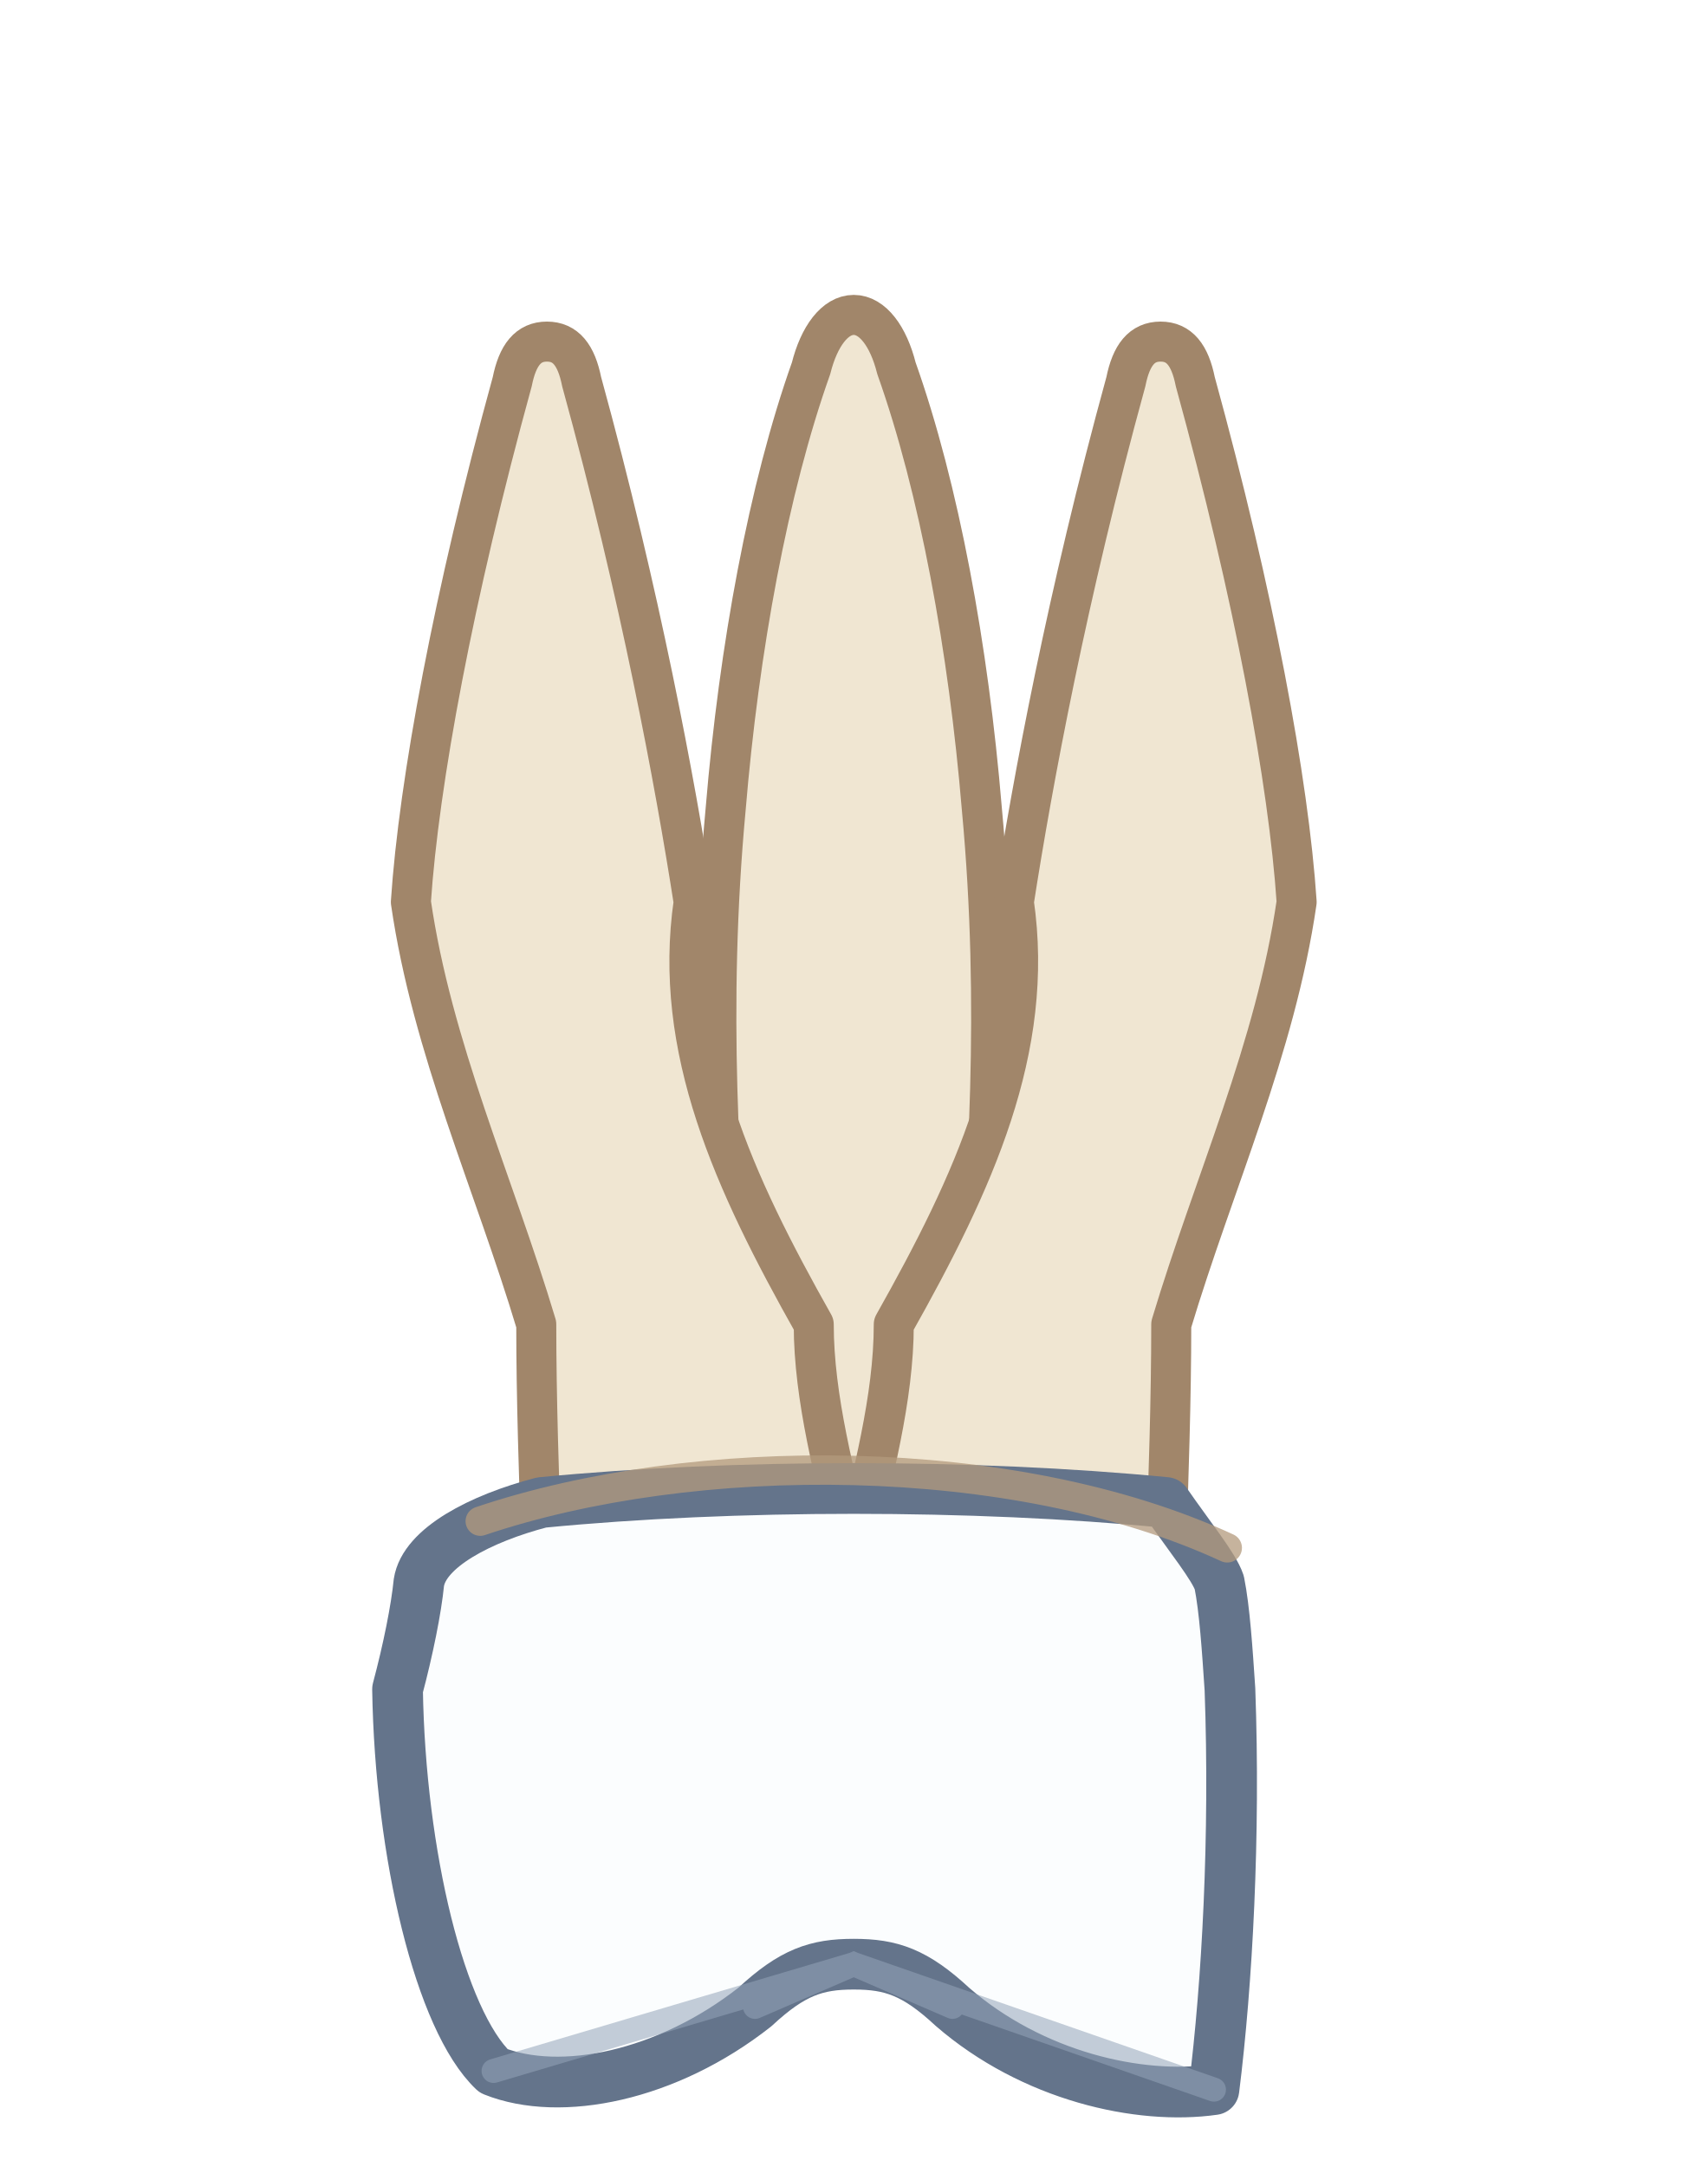
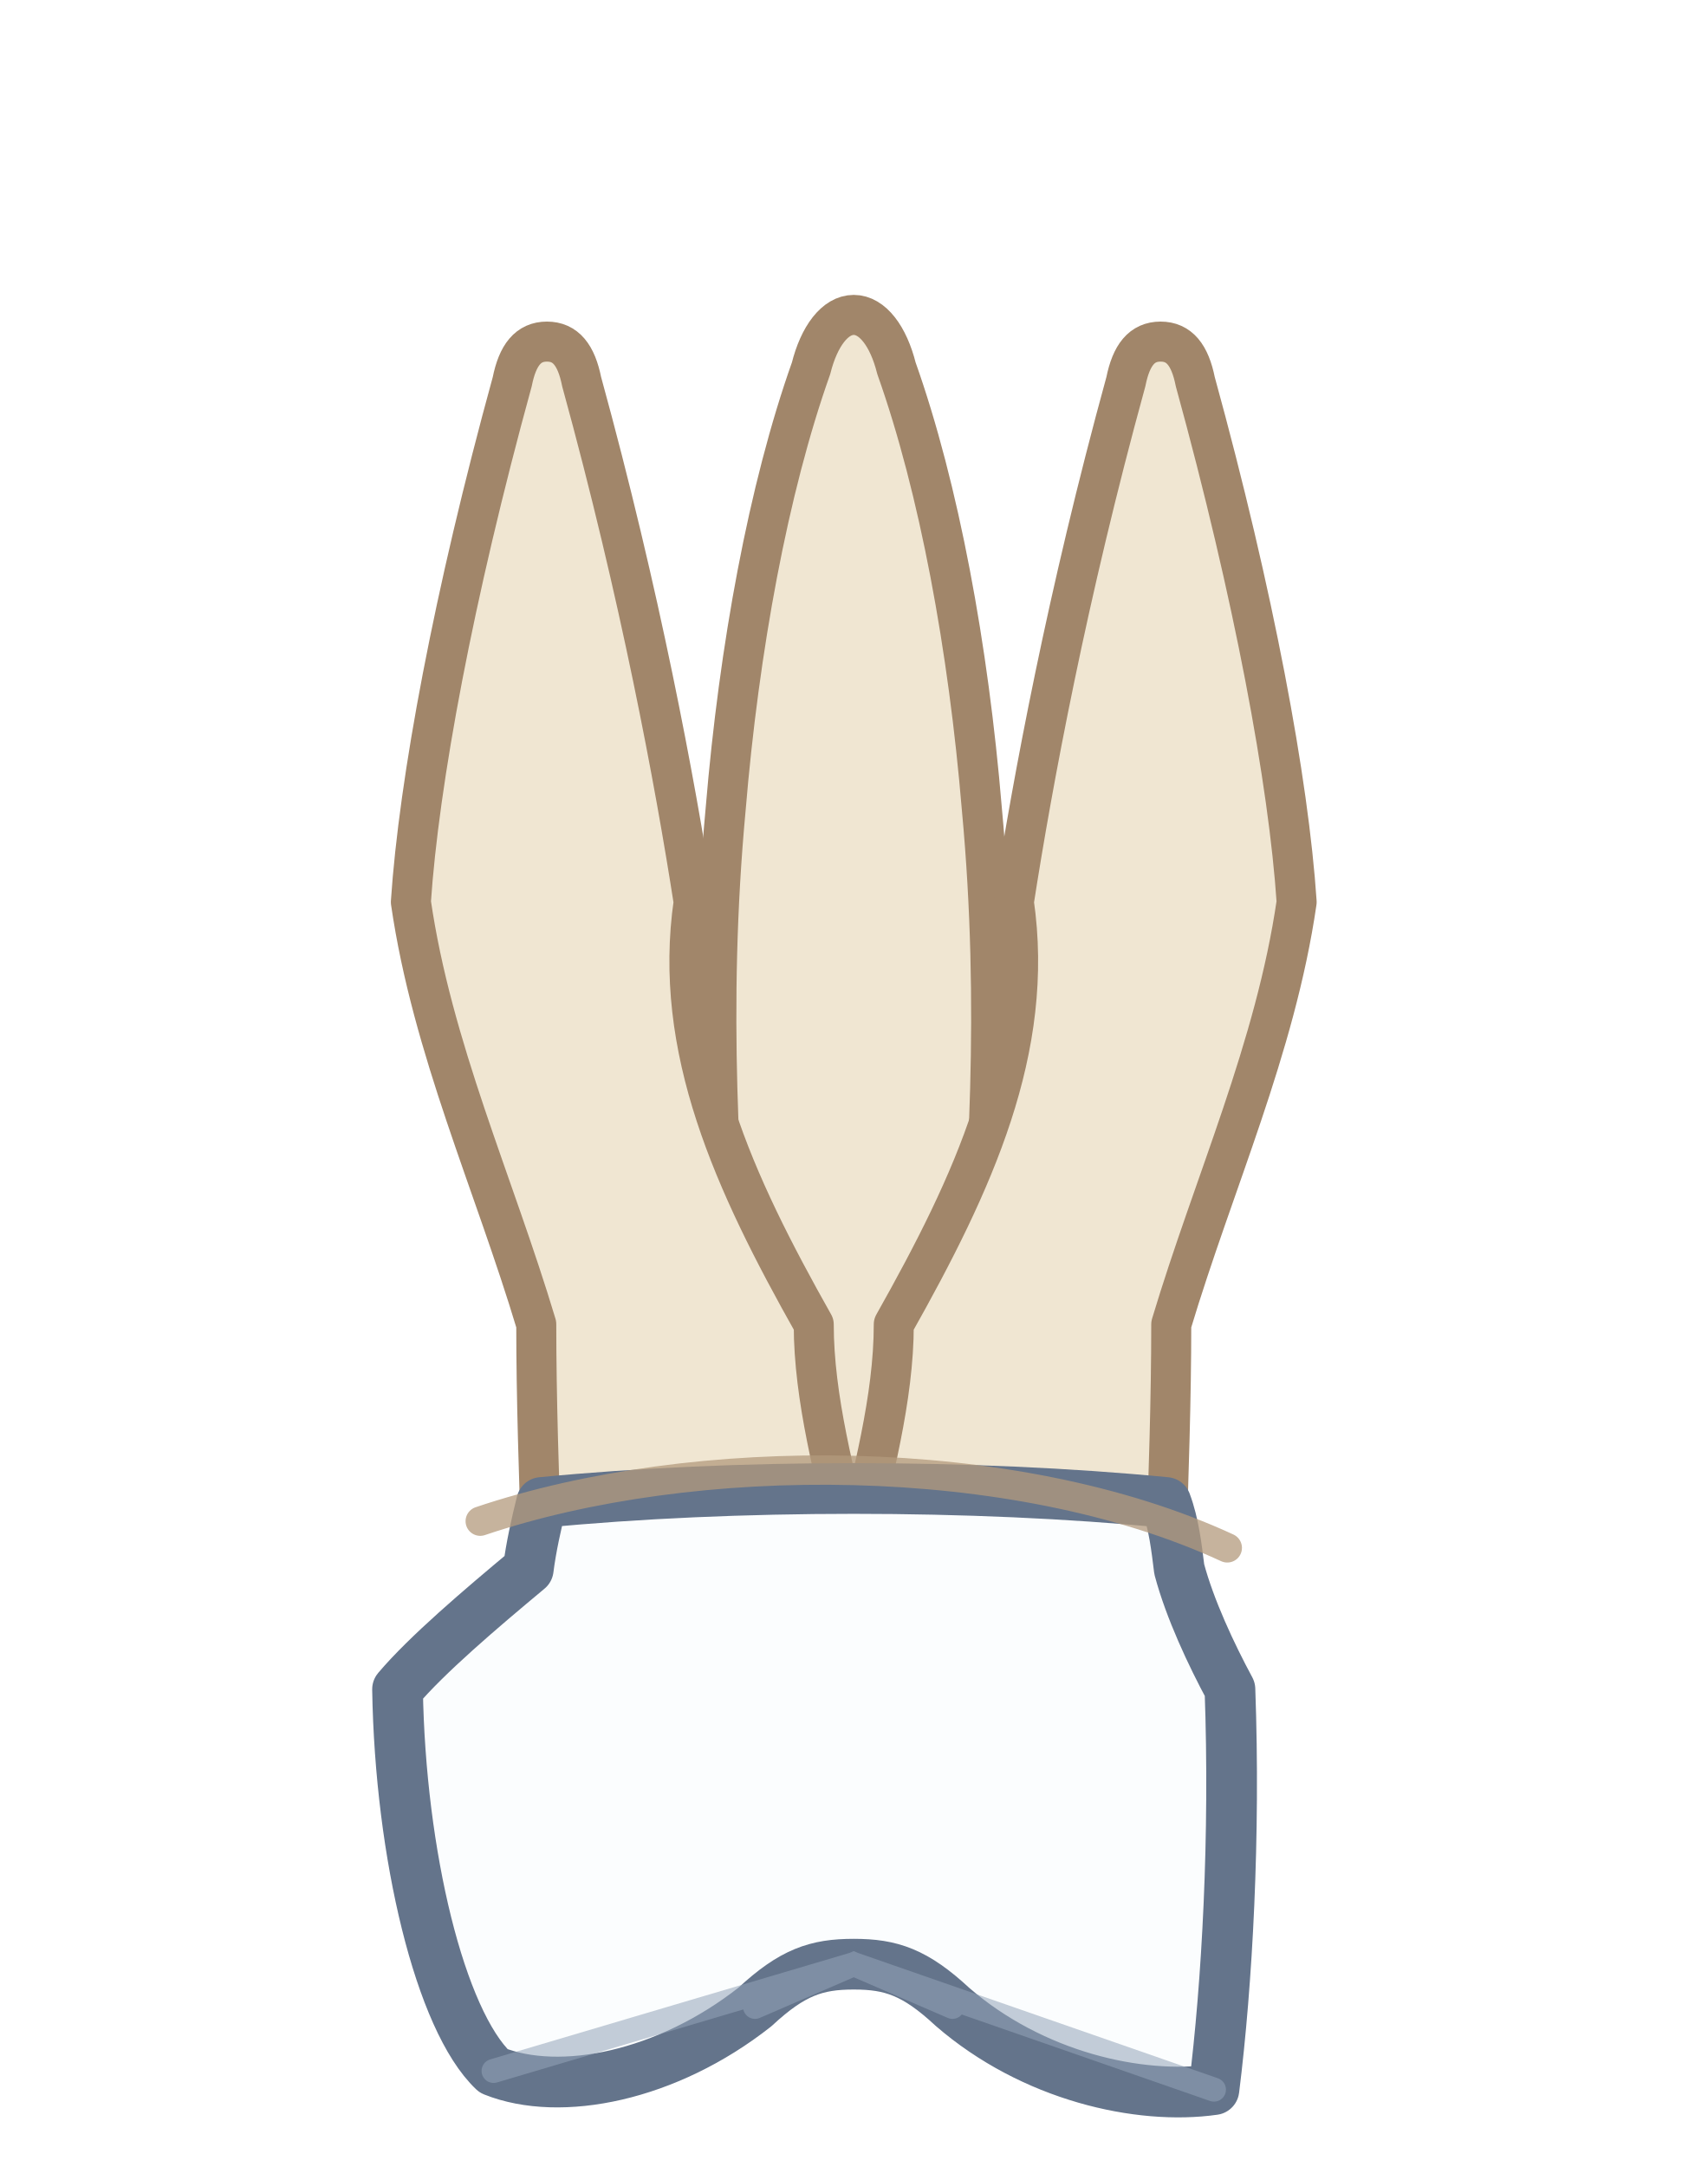
<svg xmlns="http://www.w3.org/2000/svg" viewBox="0 5.7 64 81.2" width="64" height="81.2" data-tooth-fdi="55" data-view="lateral" role="img">
  <g transform="translate(0 88) scale(1 -1)">
    <path d="M27.0 24.0 C27.1 27.0 27.2 29.9 27.4 32.675 C27.0 38 26.5 44.5 27.2 52 C27.7 58 28.8 64 30.4 68.5 C30.7 69.7 31.3 70.5 32.0 70.5 C32.7 70.5 33.3 69.7 33.6 68.5 C35.2 64 36.3 58 36.8 52 C37.5 44.5 37.0 38 36.6 32.675 C36.8 29.9 36.9 27.0 37.0 24.0 Z" fill="#f0e6d2" stroke="#a1866a" stroke-width="1.5" stroke-linecap="round" stroke-linejoin="round" data-part="root" data-root-index="0" />
    <path d="M32.0 24.0 C34.5 23.9 41.0 23.8 43.7 24.0 C43.8 27.0 43.9 29.9 43.9 32.675 C45.5 38 47.8 43 48.6 48.5 C48.3 53 47.0 60 44.8 68.0 C44.6 69.0 44.2 69.5 43.5 69.5 C42.8 69.5 42.4 69.0 42.2 68.0 C40.0 60 38.7 53 38.0 48.5 C38.8 43 36.5 38 33.5 32.675 C33.5 29.9 32.7 27.0 32.0 24.0 Z" fill="#f0e6d2" stroke="#a1866a" stroke-width="1.5" stroke-linecap="round" stroke-linejoin="round" data-part="root" data-root-index="1" />
    <path d="M32.0 24.0 C29.5 23.9 23.0 23.8 20.3 24.0 C20.2 27.0 20.1 29.9 20.1 32.675 C18.5 38 16.2 43 15.4 48.5 C15.7 53 17.0 60 19.2 68.0 C19.4 69.0 19.8 69.5 20.5 69.5 C21.2 69.5 21.6 69.0 21.8 68.0 C24.0 60 25.3 53 26.0 48.5 C25.2 43 27.5 38 30.5 32.675 C30.5 29.9 31.3 27.0 32.0 24.0 Z" fill="#f0e6d2" stroke="#a1866a" stroke-width="1.5" stroke-linecap="round" stroke-linejoin="round" data-part="root" data-root-index="2" />
-     <path d="M45.5 4.0 C42.7 3.6 38.7 4.5 35.7 7.1 C34.3 8.4 33.4 8.7 32.0 8.7 C30.6 8.7 29.7 8.4 28.3 7.1 C25.0 4.5 21.0 3.7 18.5 4.7 C16.5 6.6 15.0 12.8 14.9 19.0 C15.3 20.5 15.6 22 15.7 23.0 C15.9 24.3 18.0 25.4 20.3 26.0 C27.5 26.7 36.5 26.7 43.7 26.0 C44.6 24.7 45.5 23.6 45.7 23.0 C45.9 22 46.0 20.5 46.1 19.0 C46.3 13.5 46.0 8 45.5 4.0 Z" fill="#fbfdfe" stroke="#64748b" stroke-width="1.9" stroke-linecap="round" stroke-linejoin="round" data-part="crown" />
+     <path d="M45.5 4.0 C42.7 3.6 38.7 4.5 35.7 7.1 C34.3 8.4 33.4 8.7 32.0 8.7 C30.6 8.7 29.7 8.4 28.3 7.1 C25.0 4.5 21.0 3.7 18.5 4.7 C16.5 6.6 15.0 12.8 14.9 19.0 C16.0 20.3 18.0 22.0 19.8 23.5 C19.9 24.3 20.1 25.2 20.3 26.0 C27.5 26.7 36.5 26.7 43.7 26.0 C44.0 25.2 44.1 24.3 44.2 23.5 C44.6 22.0 45.4 20.3 46.1 19.0 C46.3 13.5 46.0 8 45.5 4.0 Z" fill="#fbfdfe" stroke="#64748b" stroke-width="1.9" stroke-linecap="round" stroke-linejoin="round" data-part="crown" />
    <path d="M18.5 4.7 L32 8.7 L45.5 4.0 M28.3 7.1 L32 8.7 L35.7 7.1" fill="none" stroke="#94a3b8" stroke-width="0.9" stroke-opacity="0.55" stroke-linecap="round" data-part="surface" />
    <path d="M18 25.3 C26 28 38 28 46 24.3" fill="none" stroke="#b39a7c" stroke-width="1.1" stroke-opacity="0.75" stroke-linecap="round" data-part="cervical" />
  </g>
</svg>
